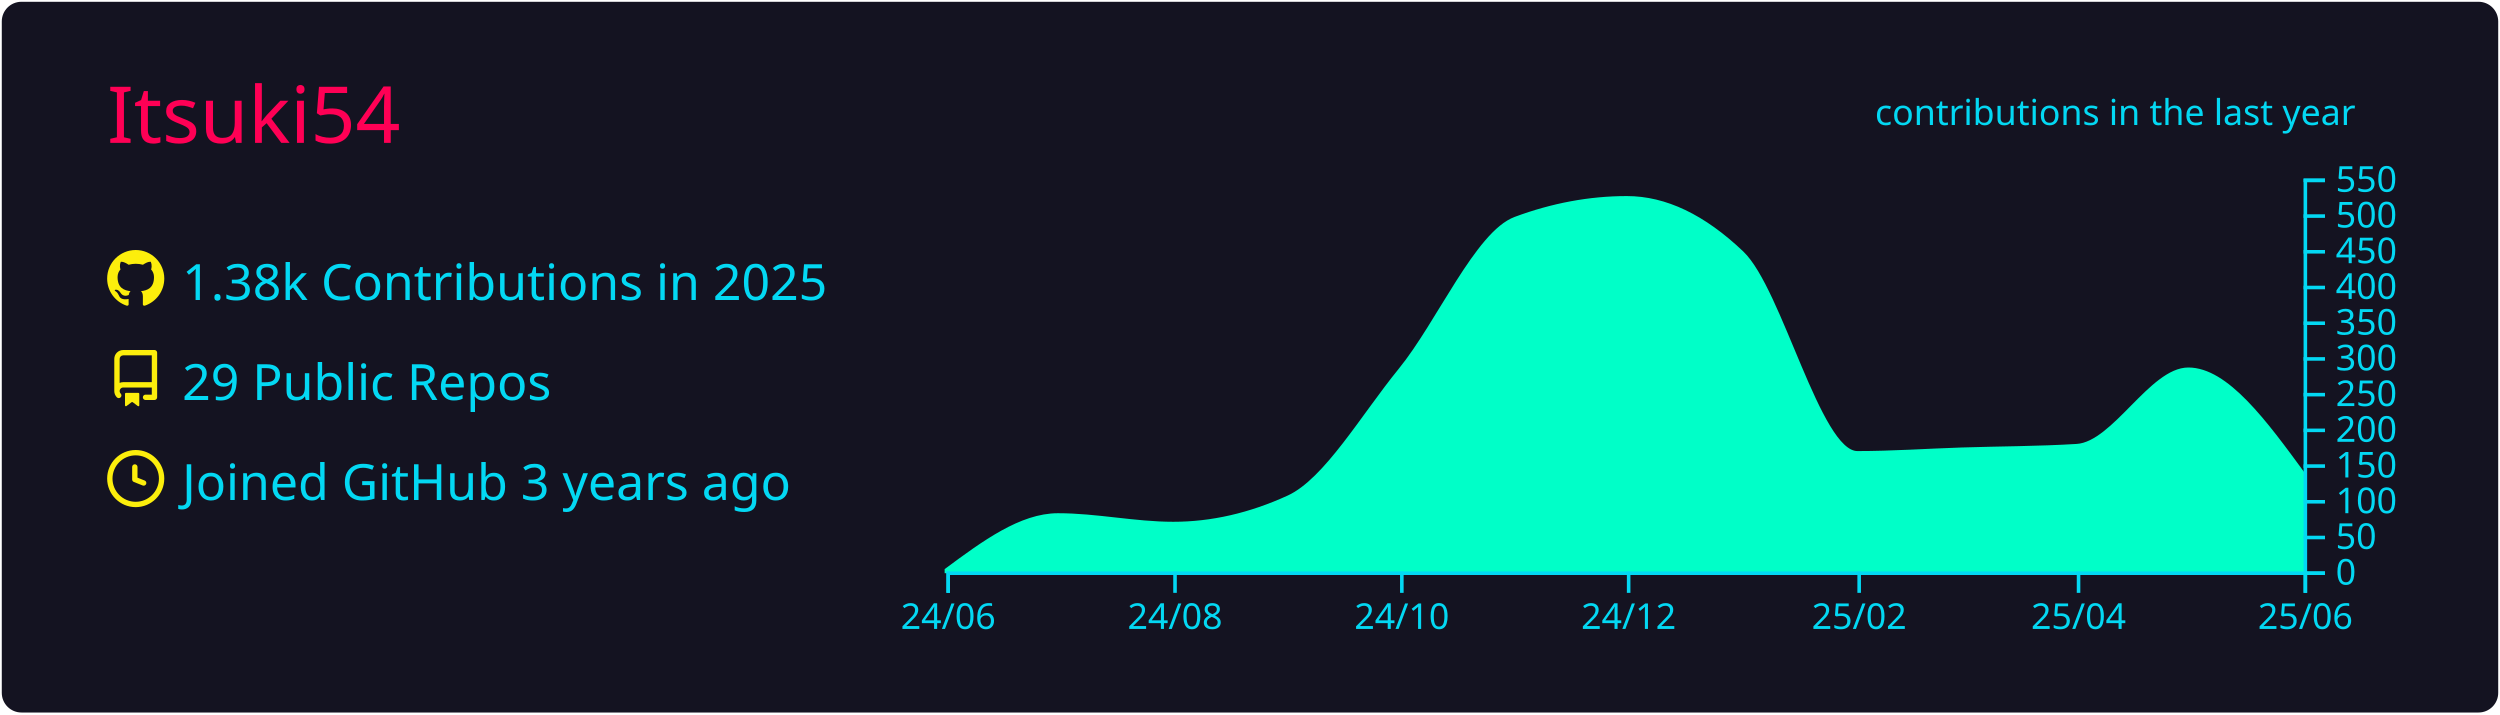
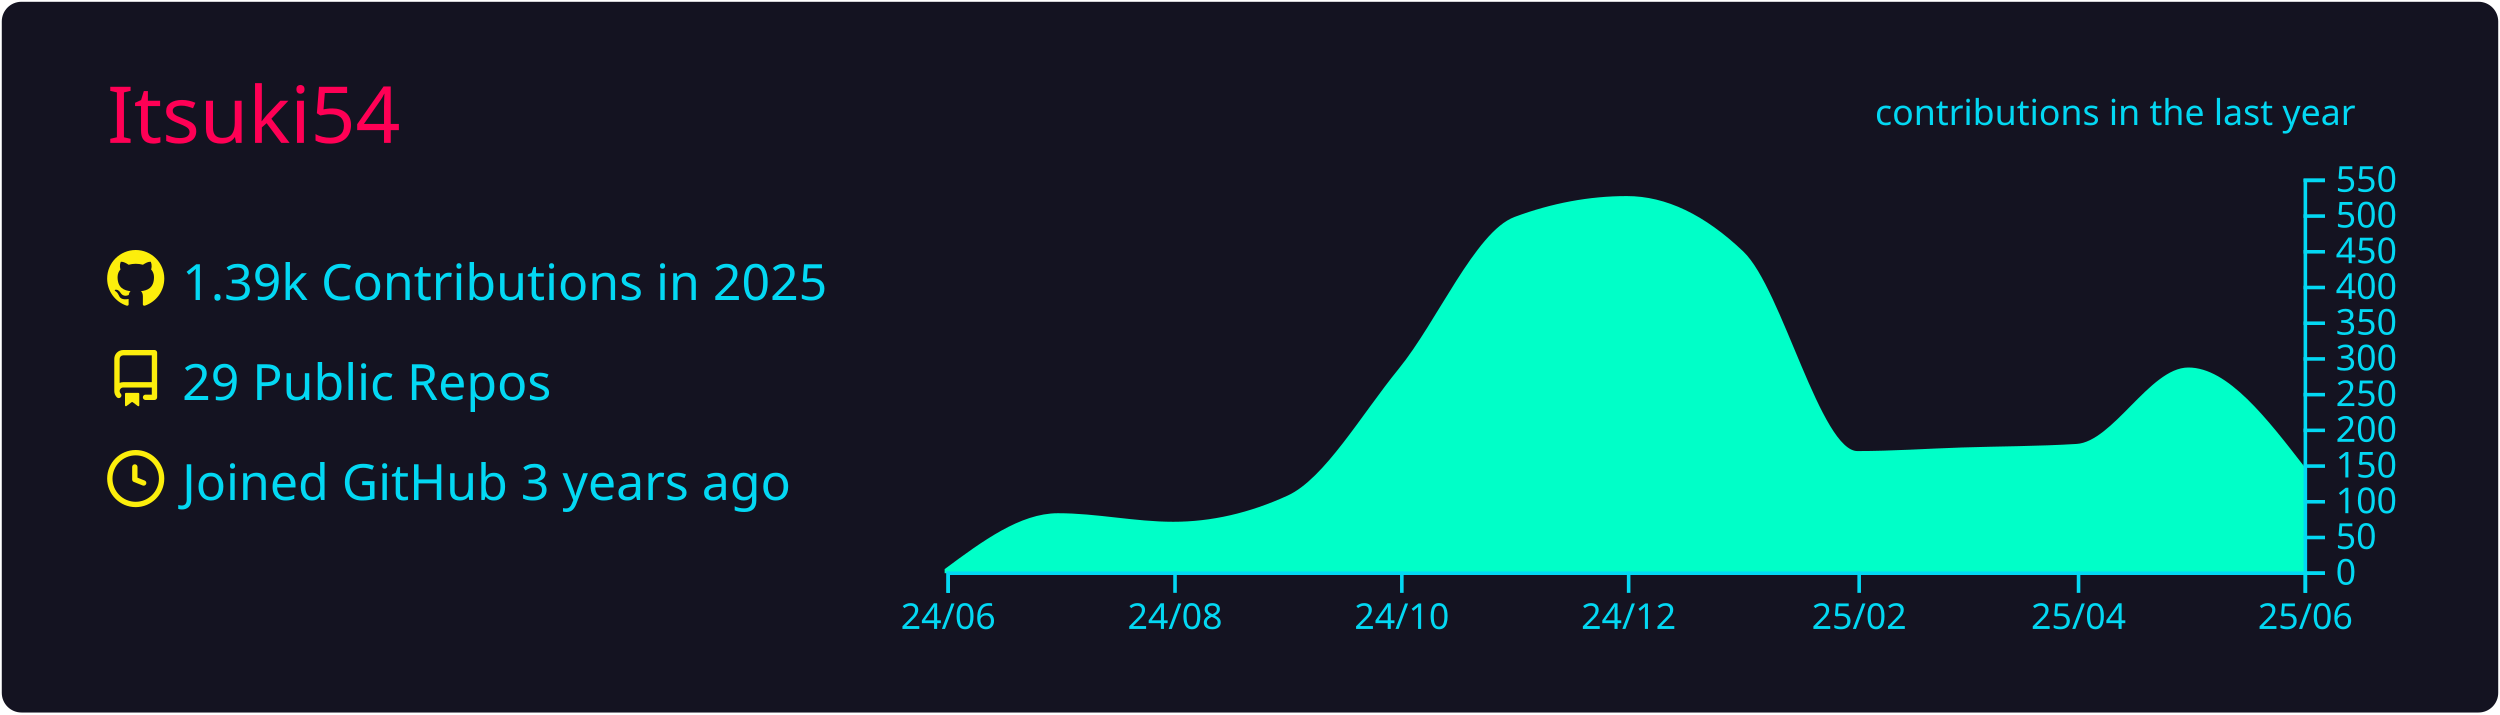
<svg xmlns="http://www.w3.org/2000/svg" width="700" height="200" viewBox="0 0 700 200">
  <style>* {
          font-family: 'Segoe UI', Ubuntu, "Helvetica Neue", Sans-Serif
        }</style>
  <rect x="1" y="1" rx="5" ry="5" height="99%" width="99.714%" stroke="#141321" stroke-width="1" fill="#141321" stroke-opacity="1" />
  <text x="30" y="40" style="font-size: 22px; fill: #ff0055;">Itsuki54</text>
  <g transform="translate(0,40)">
    <g transform="translate(30,30)">
      <g transform="translate(0,0)" width="14" height="14" fill="#fcee0c">
        <path fill-rule="evenodd" d="M8 0C3.58 0 0 3.58 0 8c0 3.54 2.29 6.53 5.47 7.59.4.07.55-.17.55-.38 0-.19-.01-.82-.01-1.49-2.01.37-2.53-.49-2.69-.94-.09-.23-.48-.94-.82-1.13-.28-.15-.68-.52-.01-.53.63-.01 1.08.58 1.23.82.72 1.21 1.87.87 2.33.66.07-.52.28-.87.51-1.07-1.78-.2-3.64-.89-3.64-3.95 0-.87.31-1.59.82-2.15-.08-.2-.36-1.02.08-2.12 0 0 .67-.21 2.2.82.64-.18 1.32-.27 2-.27.68 0 1.36.09 2 .27 1.53-1.04 2.2-.82 2.2-.82.44 1.1.16 1.92.08 2.12.51.56.82 1.27.82 2.15 0 3.07-1.87 3.75-3.65 3.95.29.25.54.73.54 1.48 0 1.07-.01 1.93-.01 2.2 0 .21.15.46.55.38A8.013 8.013 0 0016 8c0-4.42-3.58-8-8-8z" />
      </g>
      <g transform="translate(0,28)" width="14" height="14" fill="#fcee0c">
        <path fill-rule="evenodd" d="M2 2.5A2.5 2.5 0 014.5 0h8.75a.75.75 0 01.75.75v12.5a.75.75 0 01-.75.75h-2.5a.75.75 0 110-1.5h1.75v-2h-8a1 1 0 00-.714 1.7.75.75 0 01-1.072 1.05A2.495 2.495 0 012 11.5v-9zm10.5-1V9h-8c-.356 0-.694.074-1 .208V2.5a1 1 0 011-1h8zM5 12.25v3.25a.25.25 0 00.4.2l1.45-1.087a.25.25 0 01.3 0L8.6 15.7a.25.25 0 00.4-.2v-3.25a.25.25 0 00-.25-.25h-3.5a.25.25 0 00-.25.25z" />
      </g>
      <g transform="translate(0,56)" width="14" height="14" fill="#fcee0c">
        <path fill-rule="evenodd" d="M1.5 8a6.5 6.5 0 1113 0 6.5 6.5 0 01-13 0zM8 0a8 8 0 100 16A8 8 0 008 0zm.5 4.75a.75.75 0 00-1.5 0v3.5a.75.75 0 00.471.696l2.5 1a.75.75 0 00.557-1.392L8.5 7.742V4.75z" />
      </g>
-       <text x="21" y="14" style="fill: #03d8f3; font-size: 14px;">1.38k Contributions in 2025</text>
+       <text x="21" y="14" style="fill: #03d8f3; font-size: 14px;">1.39k Contributions in 2025</text>
      <text x="21" y="42" style="fill: #03d8f3; font-size: 14px;">29 Public Repos</text>
      <text x="21" y="70" style="fill: #03d8f3; font-size: 14px;">Joined GitHub 3 years ago</text>
    </g>
    <g color="#00ffc8" transform="translate(295,10)">
-       <path transform="translate(-30,0)" stroke="#00ffc8" fill="#00ffc8" opacity="1" d="M0,109.6C10.411,101.9,20.822,94.2,31.233,94.2C41.991,94.2,52.749,96.6,63.507,96.6C74.265,96.6,85.023,94.133,95.781,89.2C106.192,84.426,116.603,66.357,127.014,53.6C137.772,40.418,148.53,15.196,159.288,11.2C169.699,7.333,180.11,5.4,190.521,5.4C201.279,5.4,212.037,10.533,222.795,20.8C233.553,31.067,244.311,76.8,255.068,76.8C264.785,76.8,274.502,76.118,284.219,75.8C294.977,75.448,305.735,75.467,316.493,74.8C326.904,74.155,337.315,53.4,347.726,53.4C358.484,53.4,369.242,68.1,380,82.8L380,110C369.242,110,358.484,110,347.726,110C337.315,110,326.904,110,316.493,110C305.735,110,294.977,110,284.219,110C274.502,110,264.785,110,255.068,110C244.311,110,233.553,110,222.795,110C212.037,110,201.279,110,190.521,110C180.11,110,169.699,110,159.288,110C148.53,110,137.772,110,127.014,110C116.603,110,106.192,110,95.781,110C85.023,110,74.265,110,63.507,110C52.749,110,41.991,110,31.233,110C20.822,110,10.411,110,0,110Z" />
+       <path transform="translate(-30,0)" stroke="#00ffc8" fill="#00ffc8" opacity="1" d="M0,109.6C10.411,101.9,20.822,94.2,31.233,94.2C41.991,94.2,52.749,96.6,63.507,96.6C74.265,96.6,85.023,94.133,95.781,89.2C106.192,84.426,116.603,66.357,127.014,53.6C137.772,40.418,148.53,15.196,159.288,11.2C169.699,7.333,180.11,5.4,190.521,5.4C201.279,5.4,212.037,10.533,222.795,20.8C233.553,31.067,244.311,76.8,255.068,76.8C264.785,76.8,274.502,76.118,284.219,75.8C294.977,75.448,305.735,75.467,316.493,74.8C326.904,74.155,337.315,53.4,347.726,53.4C358.484,53.4,369.242,67.3,380,81.2L380,110C369.242,110,358.484,110,347.726,110C337.315,110,326.904,110,316.493,110C305.735,110,294.977,110,284.219,110C274.502,110,264.785,110,255.068,110C244.311,110,233.553,110,222.795,110C212.037,110,201.279,110,190.521,110C180.11,110,169.699,110,159.288,110C148.53,110,137.772,110,127.014,110C116.603,110,106.192,110,95.781,110C85.023,110,74.265,110,63.507,110C52.749,110,41.991,110,31.233,110C20.822,110,10.411,110,0,110Z" />
      <g color="#03d8f3" transform="translate(-30,110)" fill="none" font-size="10" font-family="sans-serif" text-anchor="middle">
        <path class="domain" stroke="currentColor" d="M0.5,6V0.5H380.5V6" />
        <g class="tick" opacity="1" transform="translate(0.5,0)">
          <line stroke="currentColor" y2="6" />
          <text fill="currentColor" y="9" dy="0.71em">24/06</text>
        </g>
        <g class="tick" opacity="1" transform="translate(64.00685,0)">
          <line stroke="currentColor" y2="6" />
          <text fill="currentColor" y="9" dy="0.71em">24/08</text>
        </g>
        <g class="tick" opacity="1" transform="translate(127.5137,0)">
          <line stroke="currentColor" y2="6" />
          <text fill="currentColor" y="9" dy="0.71em">24/10</text>
        </g>
        <g class="tick" opacity="1" transform="translate(191.0205,0)">
          <line stroke="currentColor" y2="6" />
          <text fill="currentColor" y="9" dy="0.71em">24/12</text>
        </g>
        <g class="tick" opacity="1" transform="translate(255.5685,0)">
          <line stroke="currentColor" y2="6" />
          <text fill="currentColor" y="9" dy="0.71em">25/02</text>
        </g>
        <g class="tick" opacity="1" transform="translate(316.9932,0)">
          <line stroke="currentColor" y2="6" />
          <text fill="currentColor" y="9" dy="0.71em">25/04</text>
        </g>
        <g class="tick" opacity="1" transform="translate(380.5,0)">
          <line stroke="currentColor" y2="6" />
          <text fill="currentColor" y="9" dy="0.71em">25/06</text>
        </g>
      </g>
      <g color="#03d8f3" transform="translate(350,0)" fill="none" font-size="10" font-family="sans-serif" text-anchor="start">
        <path class="domain" stroke="currentColor" d="M6,110.5H0.5V0.5H6" />
        <g class="tick" opacity="1" transform="translate(0,110.5)">
          <line stroke="currentColor" x2="6" />
          <text fill="currentColor" x="9" dy="0.32em">0</text>
        </g>
        <g class="tick" opacity="1" transform="translate(0,100.5)">
          <line stroke="currentColor" x2="6" />
          <text fill="currentColor" x="9" dy="0.32em">50</text>
        </g>
        <g class="tick" opacity="1" transform="translate(0,90.5)">
          <line stroke="currentColor" x2="6" />
          <text fill="currentColor" x="9" dy="0.32em">100</text>
        </g>
        <g class="tick" opacity="1" transform="translate(0,80.5)">
          <line stroke="currentColor" x2="6" />
          <text fill="currentColor" x="9" dy="0.32em">150</text>
        </g>
        <g class="tick" opacity="1" transform="translate(0,70.5)">
          <line stroke="currentColor" x2="6" />
          <text fill="currentColor" x="9" dy="0.32em">200</text>
        </g>
        <g class="tick" opacity="1" transform="translate(0,60.5)">
          <line stroke="currentColor" x2="6" />
          <text fill="currentColor" x="9" dy="0.32em">250</text>
        </g>
        <g class="tick" opacity="1" transform="translate(0,50.5)">
          <line stroke="currentColor" x2="6" />
          <text fill="currentColor" x="9" dy="0.32em">300</text>
        </g>
        <g class="tick" opacity="1" transform="translate(0,40.5)">
          <line stroke="currentColor" x2="6" />
          <text fill="currentColor" x="9" dy="0.32em">350</text>
        </g>
        <g class="tick" opacity="1" transform="translate(0,30.5)">
          <line stroke="currentColor" x2="6" />
          <text fill="currentColor" x="9" dy="0.32em">400</text>
        </g>
        <g class="tick" opacity="1" transform="translate(0,20.5)">
          <line stroke="currentColor" x2="6" />
          <text fill="currentColor" x="9" dy="0.32em">450</text>
        </g>
        <g class="tick" opacity="1" transform="translate(0,10.5)">
          <line stroke="currentColor" x2="6" />
          <text fill="currentColor" x="9" dy="0.32em">500</text>
        </g>
        <g class="tick" opacity="1" transform="translate(0,0.5)">
          <line stroke="currentColor" x2="6" />
          <text fill="currentColor" x="9" dy="0.32em">550</text>
        </g>
      </g>
      <g>
        <text y="-15" x="230" style="fill: #03d8f3; font-size: 10px;">contributions in the last year</text>
      </g>
    </g>
  </g>
</svg>
